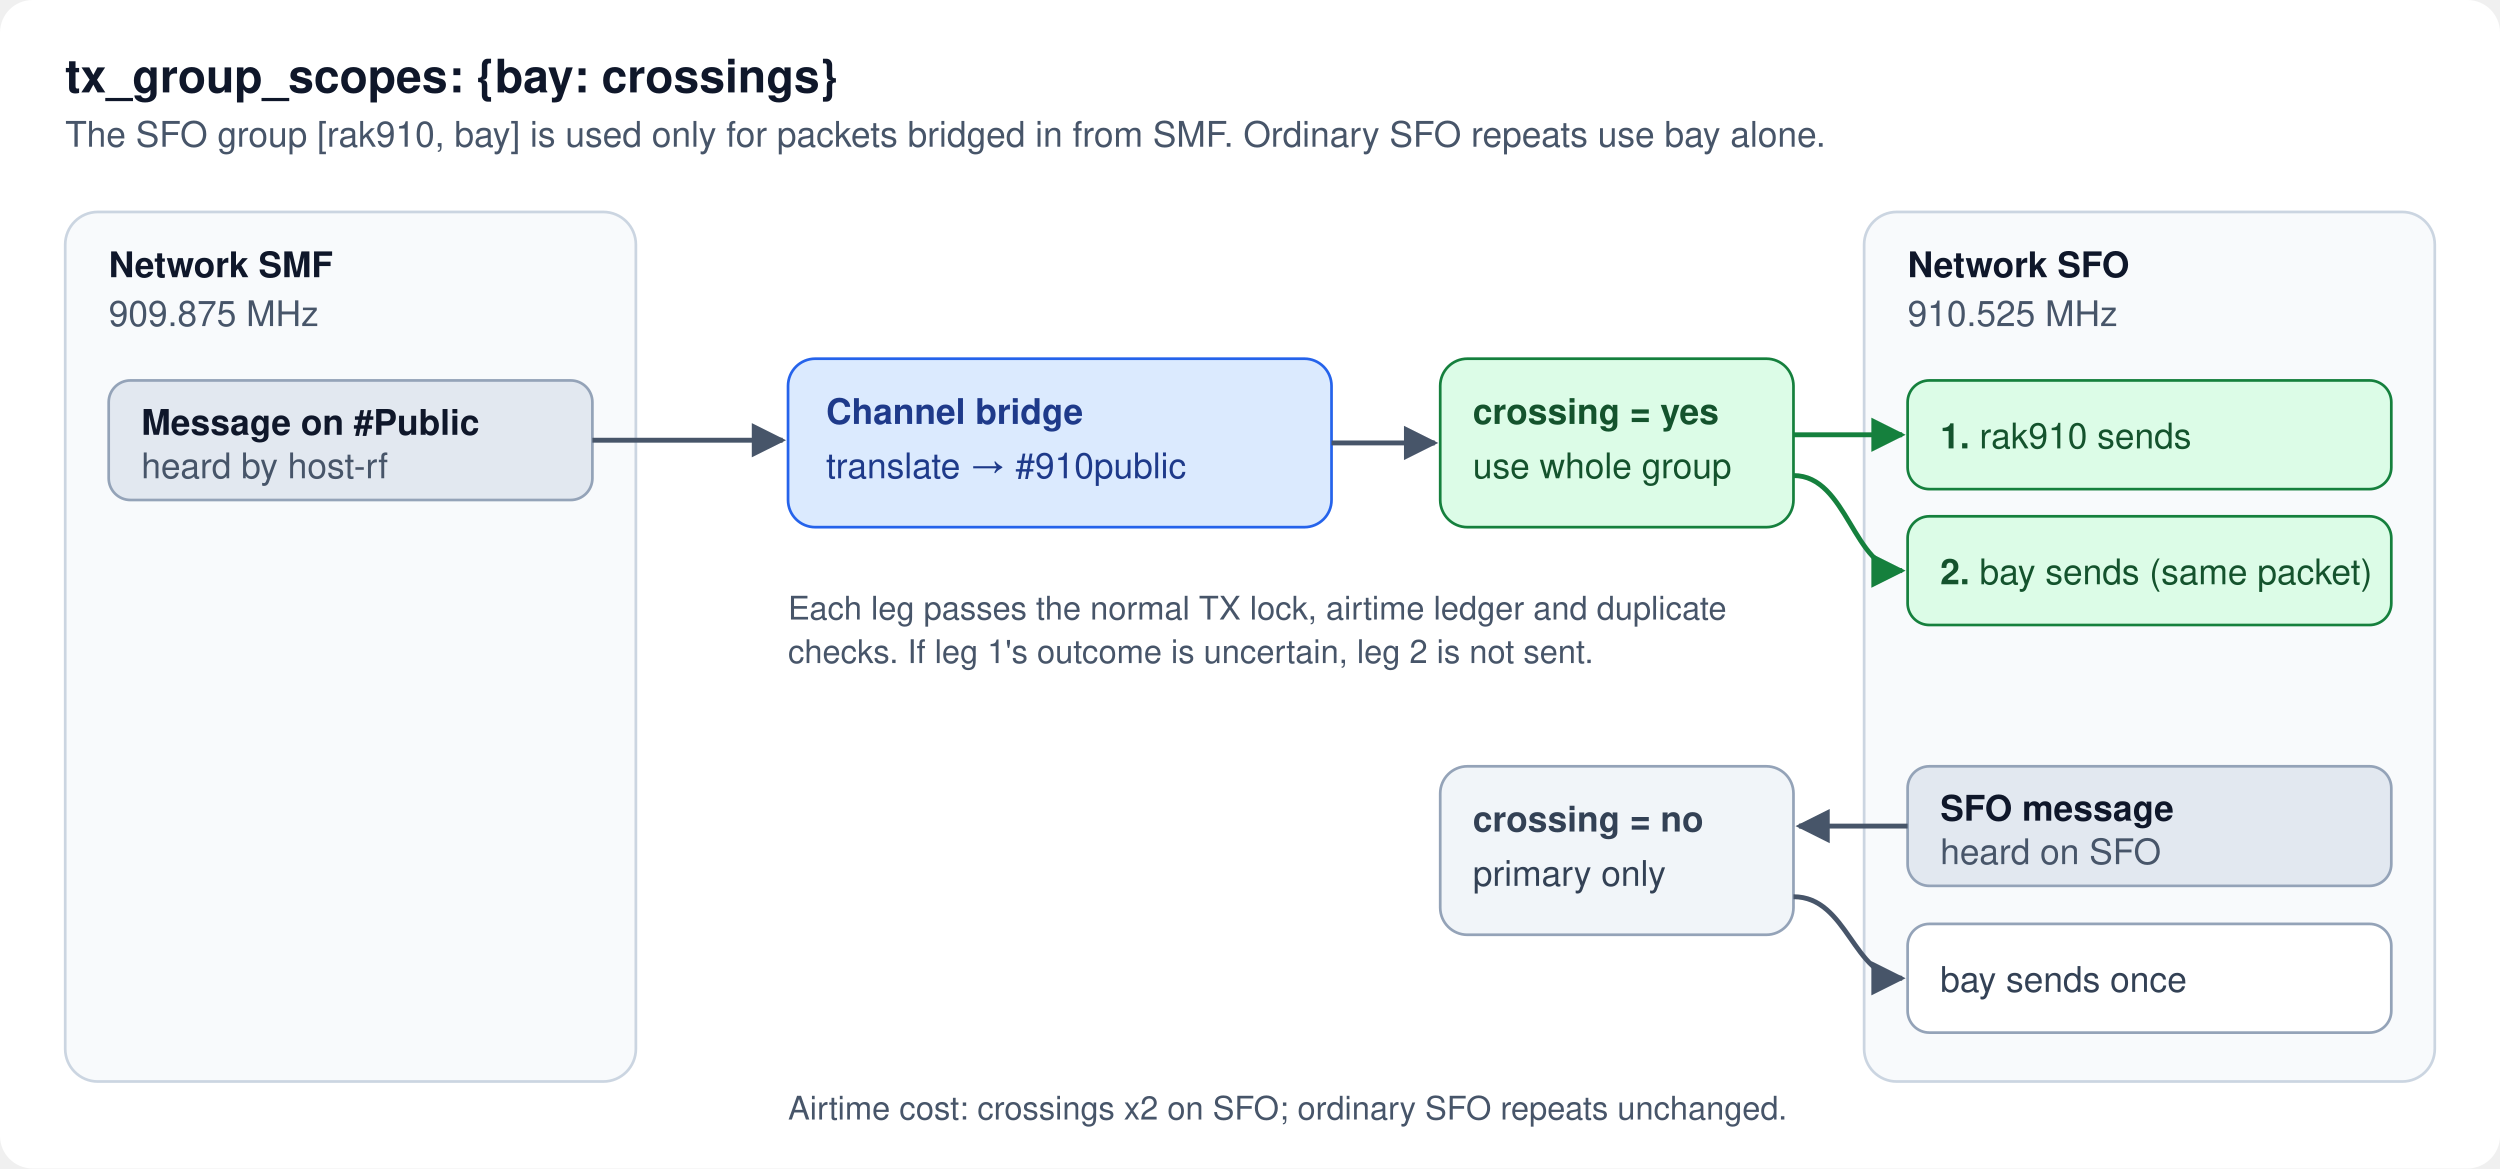
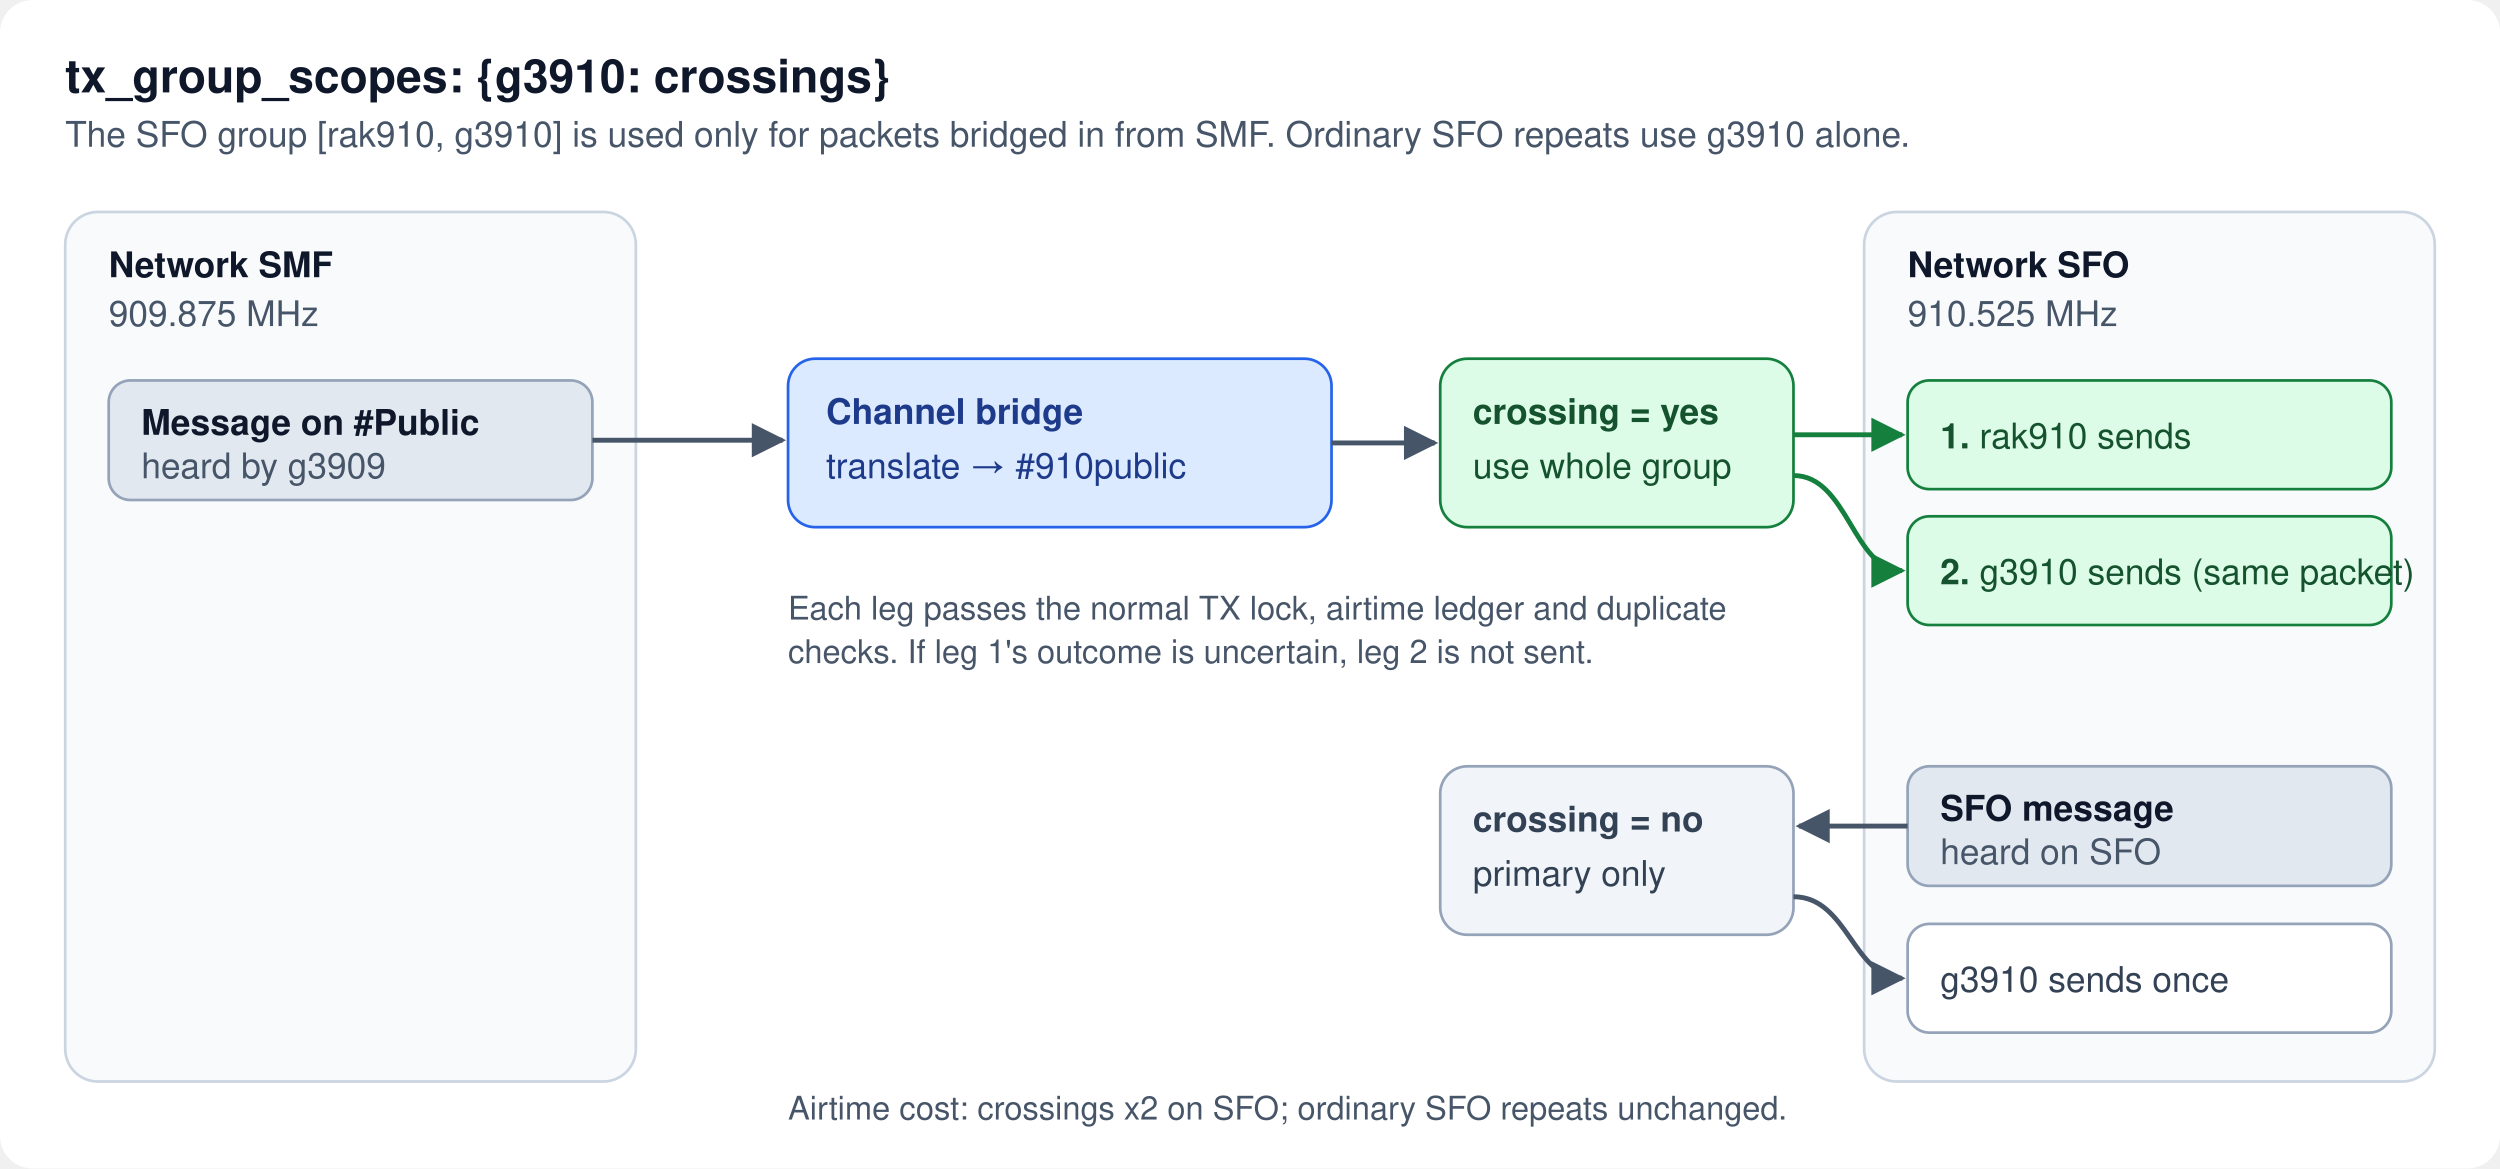
<svg xmlns="http://www.w3.org/2000/svg" viewBox="0 0 920 430" width="920" height="430" font-family="-apple-system, Segoe UI, Helvetica, Arial, sans-serif" font-size="13">
  <defs>
    <marker id="a" viewBox="0 0 10 10" refX="9" refY="5" markerWidth="7" markerHeight="7" orient="auto-start-reverse">
      <path d="M0,0 L10,5 L0,10 z" fill="#475569" />
    </marker>
    <marker id="g" viewBox="0 0 10 10" refX="9" refY="5" markerWidth="7" markerHeight="7" orient="auto-start-reverse">
      <path d="M0,0 L10,5 L0,10 z" fill="#15803d" />
    </marker>
  </defs>
  <rect width="920" height="430" rx="12" fill="#ffffff" />
-   <text x="24" y="34" font-size="17" font-weight="700" fill="#0f172a">tx_group_scopes: {bay: crossings}</text>
-   <text x="24" y="54" fill="#475569">The SFO group [rak910, bay] is used only for packets bridged in from SMF. Ordinary SFO repeats use bay alone.</text>
+   <text x="24" y="34" font-size="17" font-weight="700" fill="#0f172a">tx_group_scopes: {g3910: crossings}</text>
+   <text x="24" y="54" fill="#475569">The SFO group [rak910, g3910] is used only for packets bridged in from SMF. Ordinary SFO repeats use g3910 alone.</text>
  <rect x="24" y="78" width="210" height="320" rx="12" fill="#f8fafc" stroke="#cbd5e1" />
  <text x="40" y="102" font-weight="700" fill="#0f172a">Network SMF</text>
  <text x="40" y="120" fill="#475569">909.875 MHz</text>
  <rect x="40" y="140" width="178" height="44" rx="8" fill="#e2e8f0" stroke="#94a3b8" />
  <text x="52" y="160" font-weight="600" fill="#0f172a">Message on #Public</text>
-   <text x="52" y="176" fill="#475569">heard by host-rf</text>
+   <text x="52" y="176" fill="#475569">heard by g3909</text>
  <rect x="686" y="78" width="210" height="320" rx="12" fill="#f8fafc" stroke="#cbd5e1" />
  <text x="702" y="102" font-weight="700" fill="#0f172a">Network SFO</text>
  <text x="702" y="120" fill="#475569">910.525 MHz</text>
  <rect x="290" y="132" width="200" height="62" rx="10" fill="#dbeafe" stroke="#2563eb" />
  <text x="304" y="156" font-weight="700" fill="#1e3a8a">Channel bridge</text>
  <text x="304" y="176" fill="#1e3a8a">translate → #910public</text>
  <rect x="530" y="132" width="130" height="62" rx="10" fill="#dcfce7" stroke="#15803d" />
  <text x="542" y="156" font-weight="700" fill="#14532d">crossing = yes</text>
  <text x="542" y="176" fill="#14532d">use whole group</text>
  <rect x="702" y="140" width="178" height="40" rx="8" fill="#dcfce7" stroke="#15803d" />
  <text x="714" y="165" fill="#14532d">
    <tspan font-weight="700">1.</tspan> rak910 sends</text>
  <rect x="702" y="190" width="178" height="40" rx="8" fill="#dcfce7" stroke="#15803d" />
  <text x="714" y="215" fill="#14532d">
-     <tspan font-weight="700">2.</tspan> bay sends (same packet)</text>
+     <tspan font-weight="700">2.</tspan> g3910 sends (same packet)</text>
  <rect x="702" y="282" width="178" height="44" rx="8" fill="#e2e8f0" stroke="#94a3b8" />
  <text x="714" y="302" font-weight="600" fill="#0f172a">SFO message</text>
  <text x="714" y="318" fill="#475569">heard on SFO</text>
  <rect x="530" y="282" width="130" height="62" rx="10" fill="#f1f5f9" stroke="#94a3b8" />
  <text x="542" y="306" font-weight="700" fill="#334155">crossing = no</text>
  <text x="542" y="326" fill="#334155">primary only</text>
  <rect x="702" y="340" width="178" height="40" rx="8" fill="#ffffff" stroke="#94a3b8" />
-   <text x="714" y="365" fill="#334155">bay sends once</text>
+   <text x="714" y="365" fill="#334155">g3910 sends once</text>
  <g fill="none" stroke-width="1.8">
    <path d="M218 162 H288" stroke="#475569" marker-end="url(#a)" />
    <path d="M490 163 H528" stroke="#475569" marker-end="url(#a)" />
    <path d="M660 160 H700" stroke="#15803d" marker-end="url(#g)" />
    <path d="M660 175 C680 175 682 210 700 210" stroke="#15803d" marker-end="url(#g)" />
    <path d="M702 304 H662" stroke="#475569" marker-end="url(#a)" />
    <path d="M660 330 C680 330 682 360 700 360" stroke="#475569" marker-end="url(#a)" />
  </g>
  <text x="290" y="228" fill="#475569" font-size="12">Each leg passes the normal TX lock, airtime ledger and duplicate</text>
  <text x="290" y="244" fill="#475569" font-size="12">checks. If leg 1's outcome is uncertain, leg 2 is not sent.</text>
  <text x="290" y="412" fill="#475569" font-size="12">Airtime cost: crossings x2 on SFO; ordinary SFO repeats unchanged.</text>
</svg>
